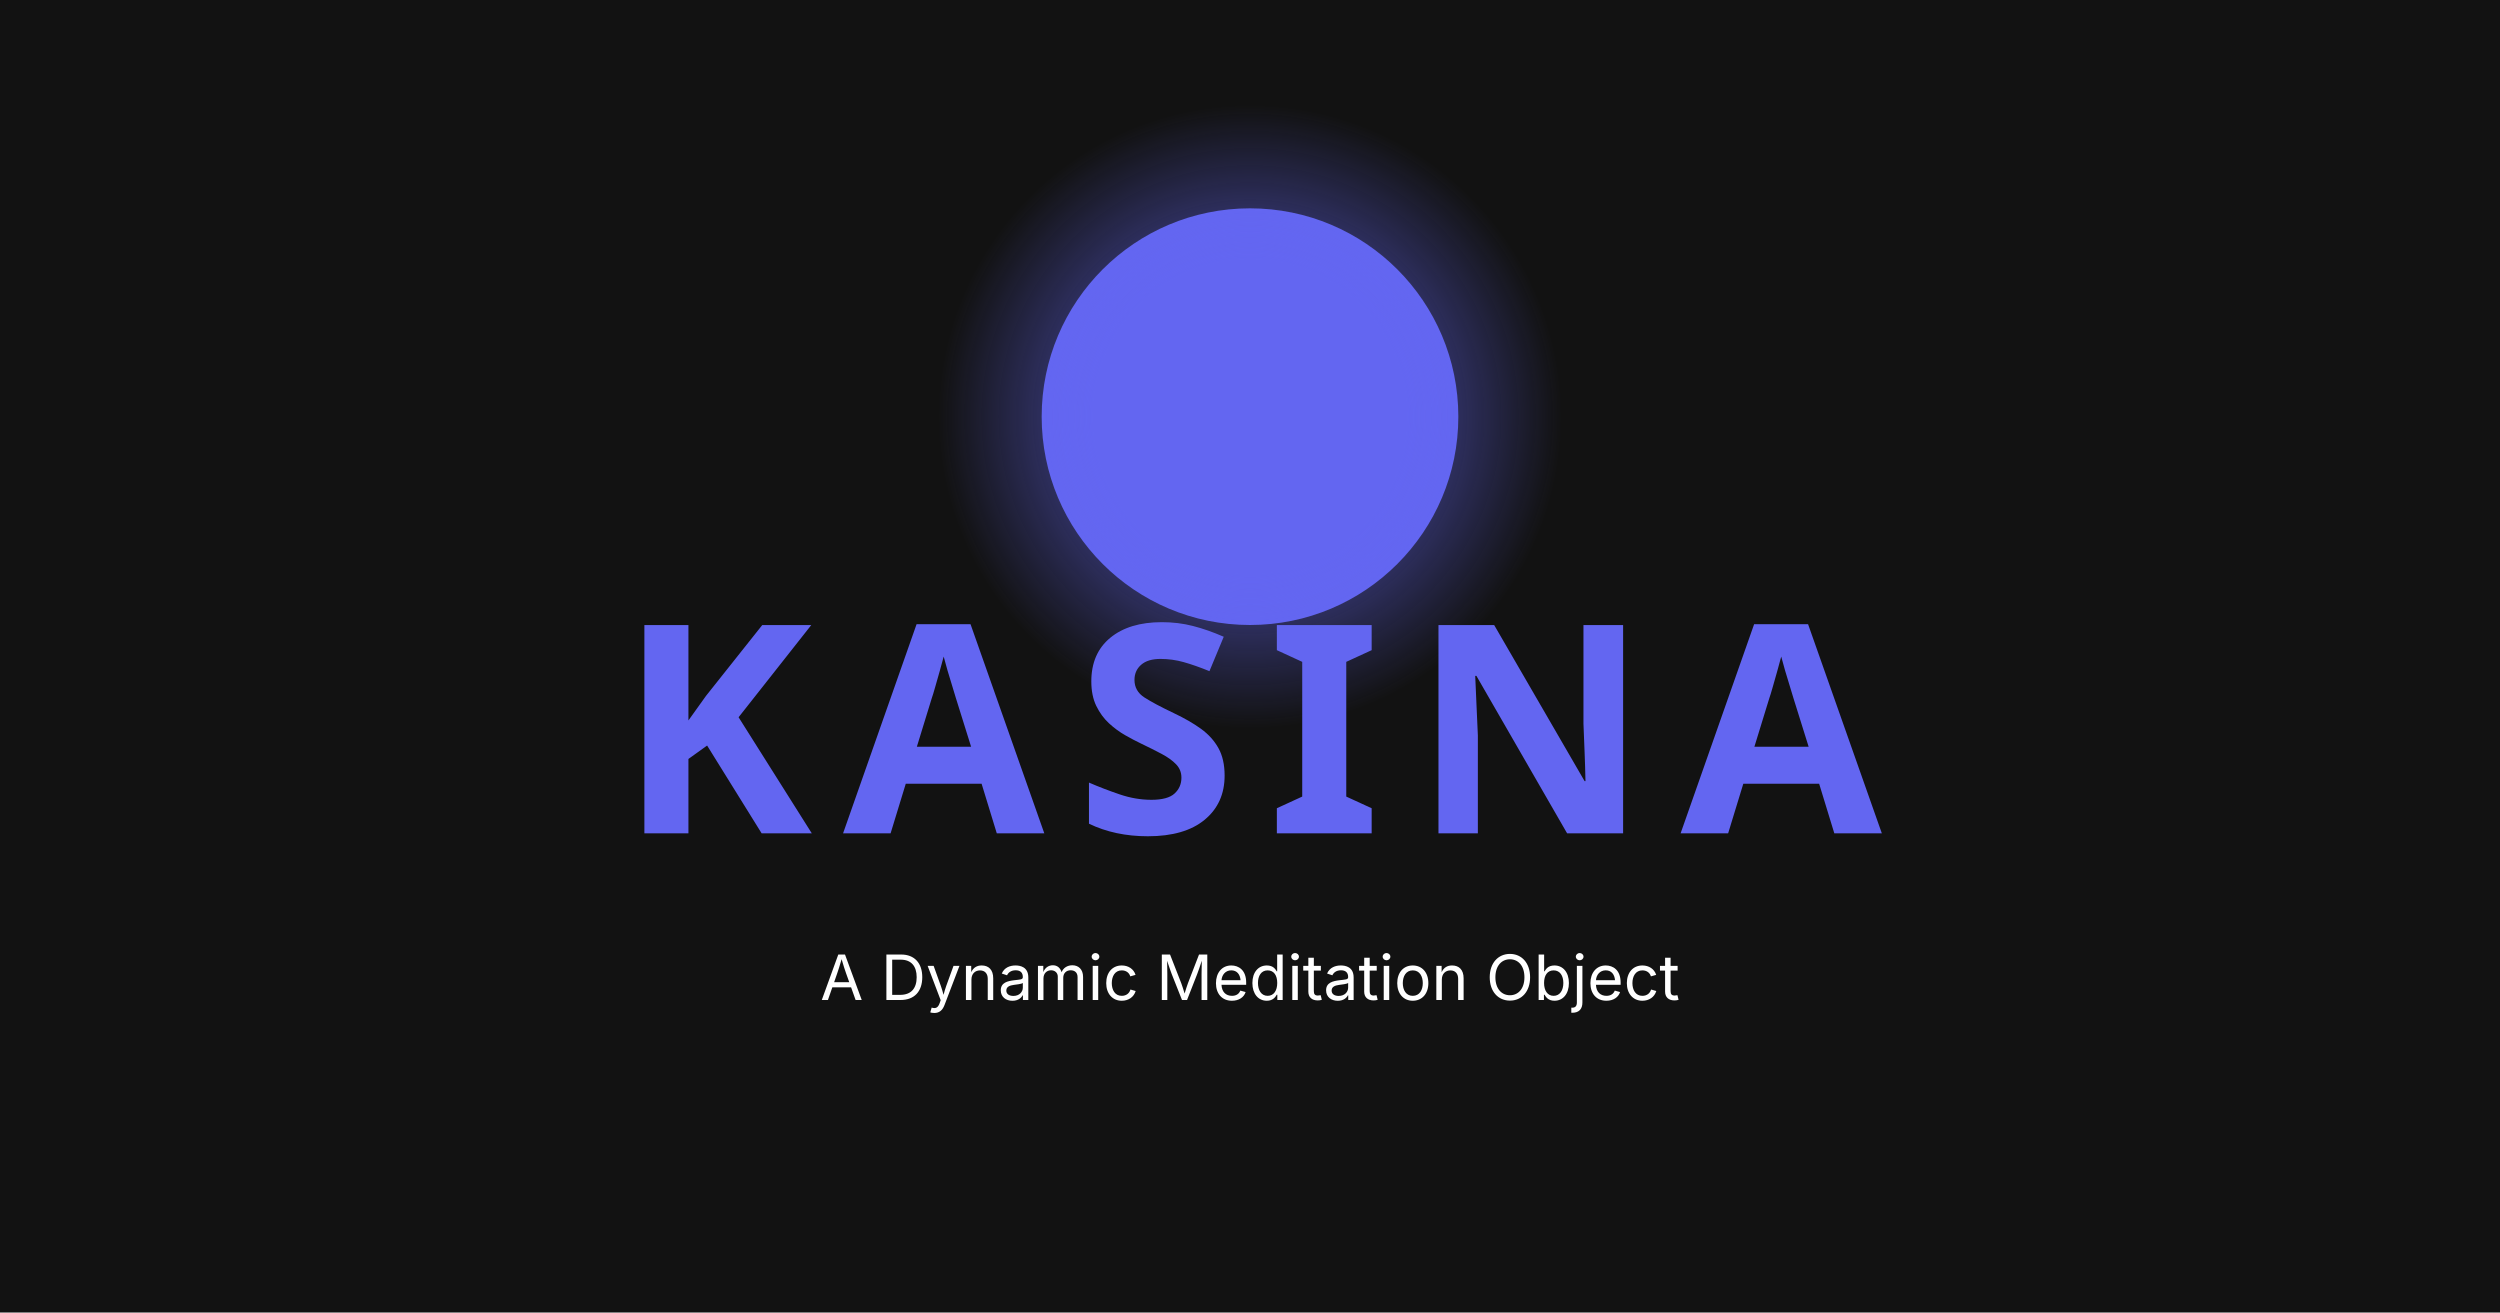
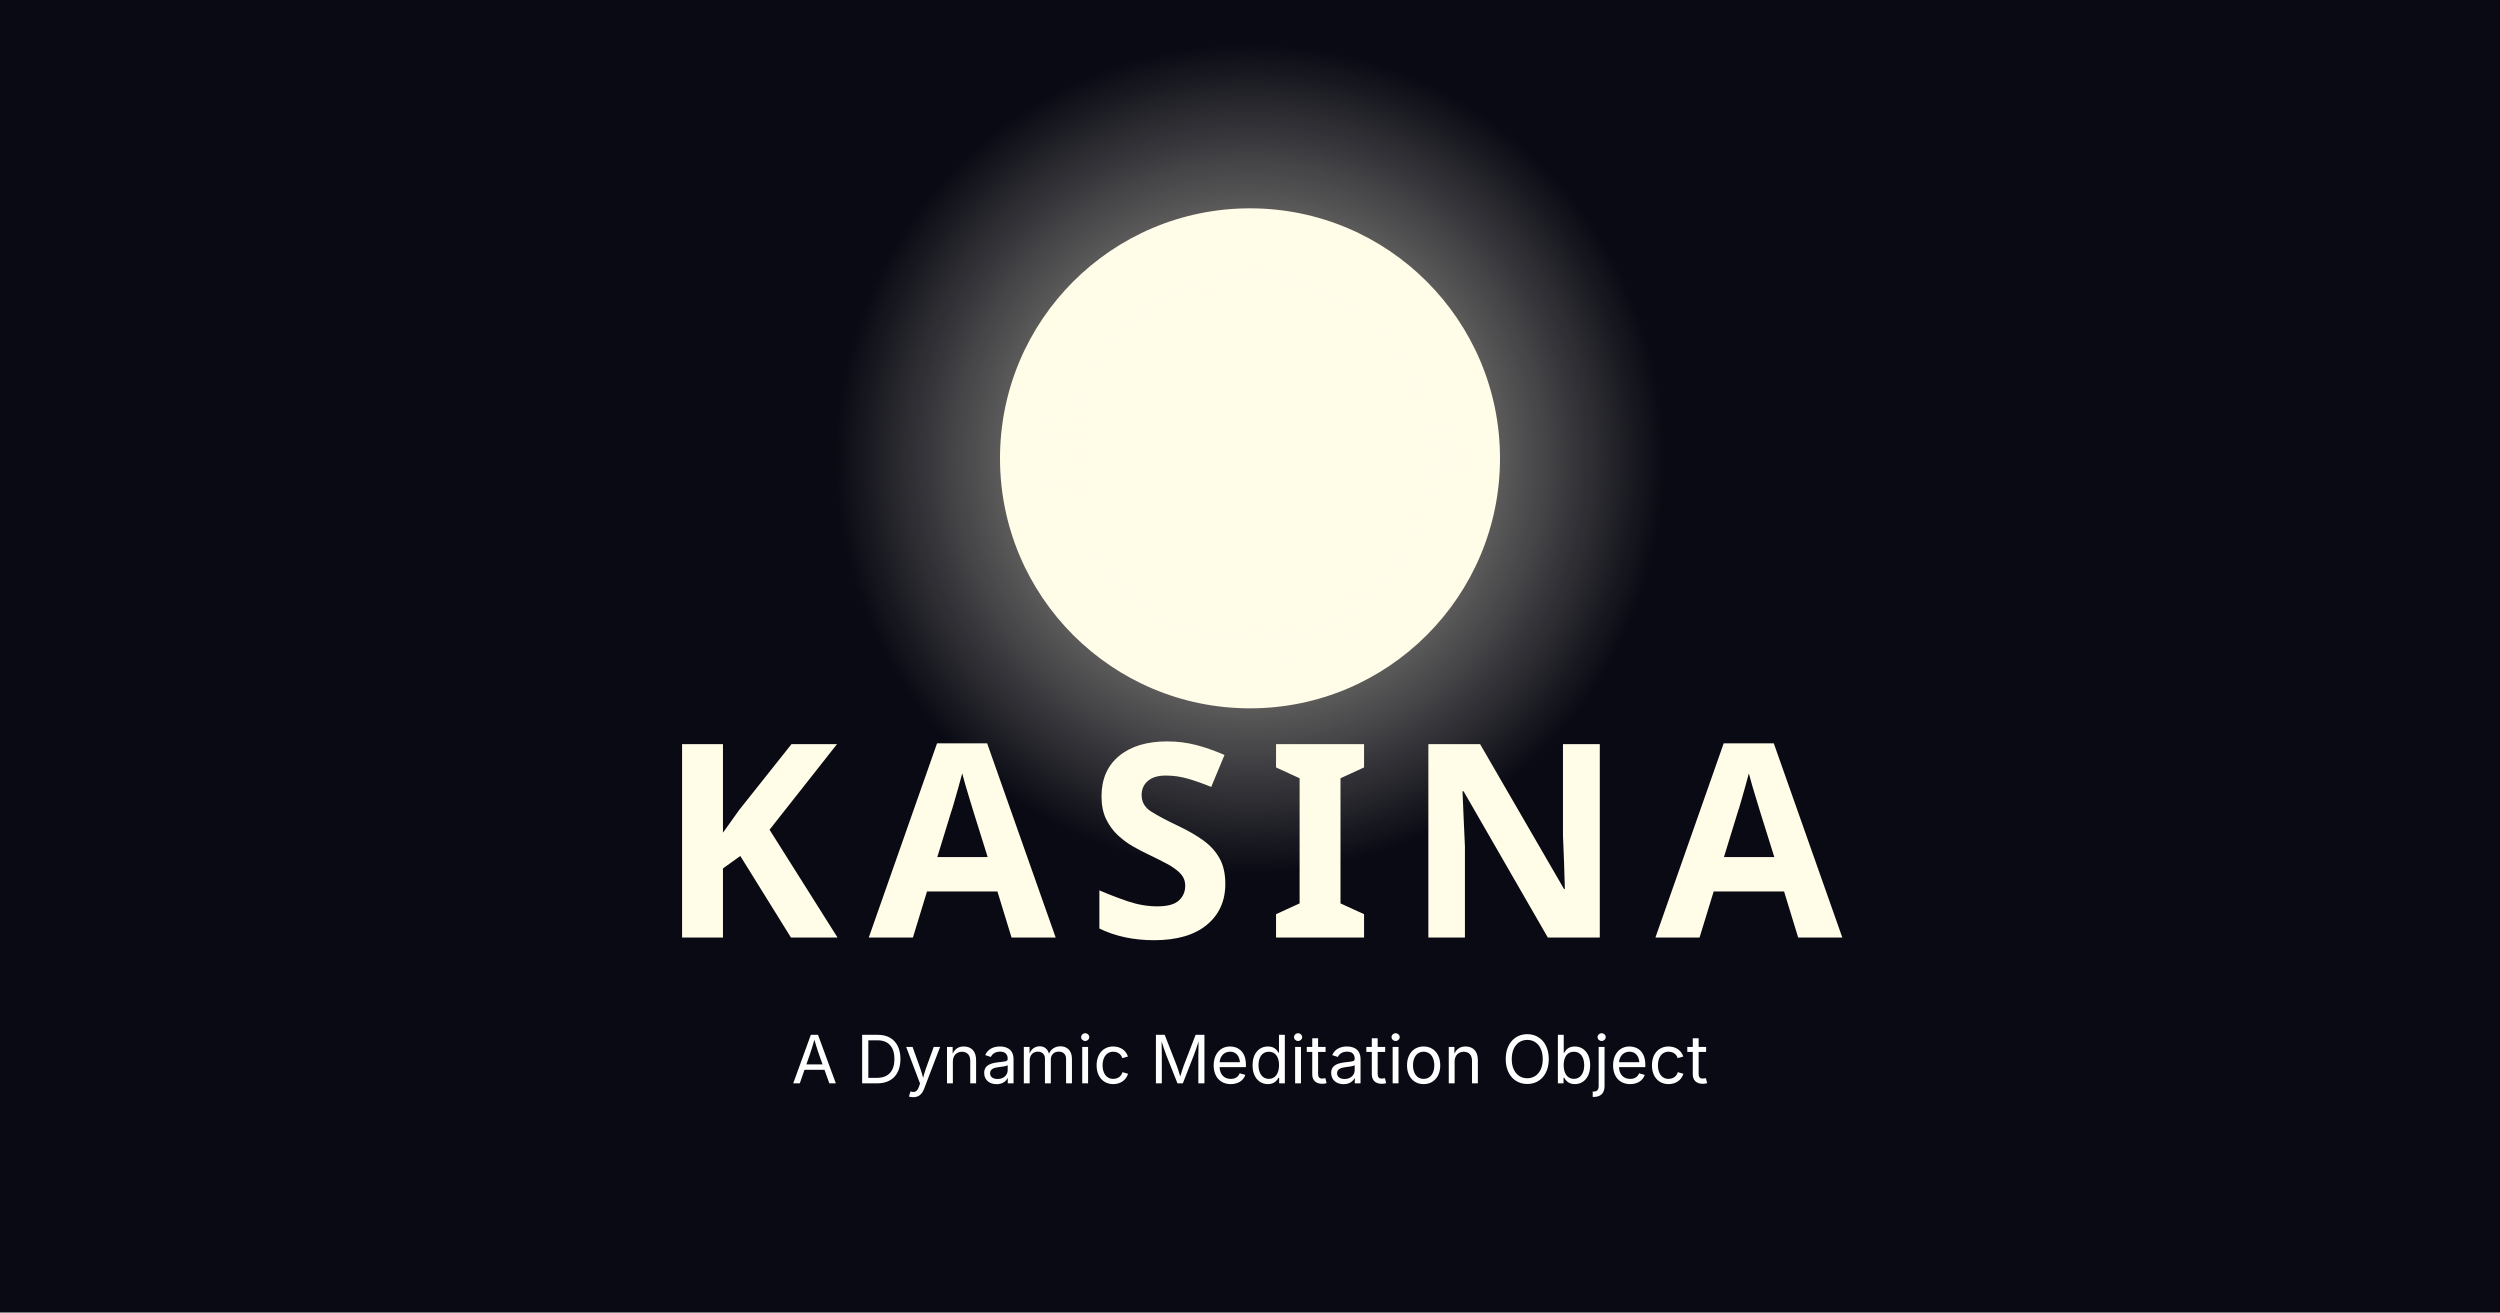
<svg xmlns="http://www.w3.org/2000/svg" width="1200" height="630" viewBox="0 0 1200 630" fill="none">
-   <rect width="1200" height="630" fill="#121212" />
-   <circle cx="600" cy="200" r="100" fill="#6366F1" />
-   <circle cx="600" cy="200" r="150" fill="url(#orbGlow)" />
-   <text x="600" y="400" font-family="Nunito, sans-serif" font-size="140" font-weight="800" letter-spacing="15" text-anchor="middle" fill="#6366F1" style="text-transform: uppercase;">KASINA</text>
-   <text x="600" y="480" font-family="Inter, sans-serif" font-size="30" font-weight="400" text-anchor="middle" fill="#FFFFFF">A Dynamic Meditation Object</text>
+   <rect width="1200" height="630" fill="#0A0A14" />
+   <circle cx="600" cy="220" r="120" fill="#FFFCE8" />
+   <circle cx="600" cy="220" r="200" fill="url(#orbGlow)" />
+   <text x="600" y="450" font-family="Nunito, sans-serif" font-size="130" font-weight="800" letter-spacing="15" text-anchor="middle" fill="#FFFCE8" style="text-transform: uppercase;">KASINA</text>
+   <text x="600" y="520" font-family="Inter, sans-serif" font-size="32" font-weight="400" text-anchor="middle" fill="#FFFFFF">A Dynamic Meditation Object</text>
  <defs>
    <radialGradient id="orbGlow" cx="0.5" cy="0.5" r="0.5" fx="0.5" fy="0.5">
-       <stop offset="50%" stop-color="#6366F1" stop-opacity="0.5" />
-       <stop offset="100%" stop-color="#6366F1" stop-opacity="0" />
+       <stop offset="40%" stop-color="#FFFCE8" stop-opacity="0.5" />
+       <stop offset="100%" stop-color="#FFFCE8" stop-opacity="0" />
    </radialGradient>
  </defs>
</svg>
